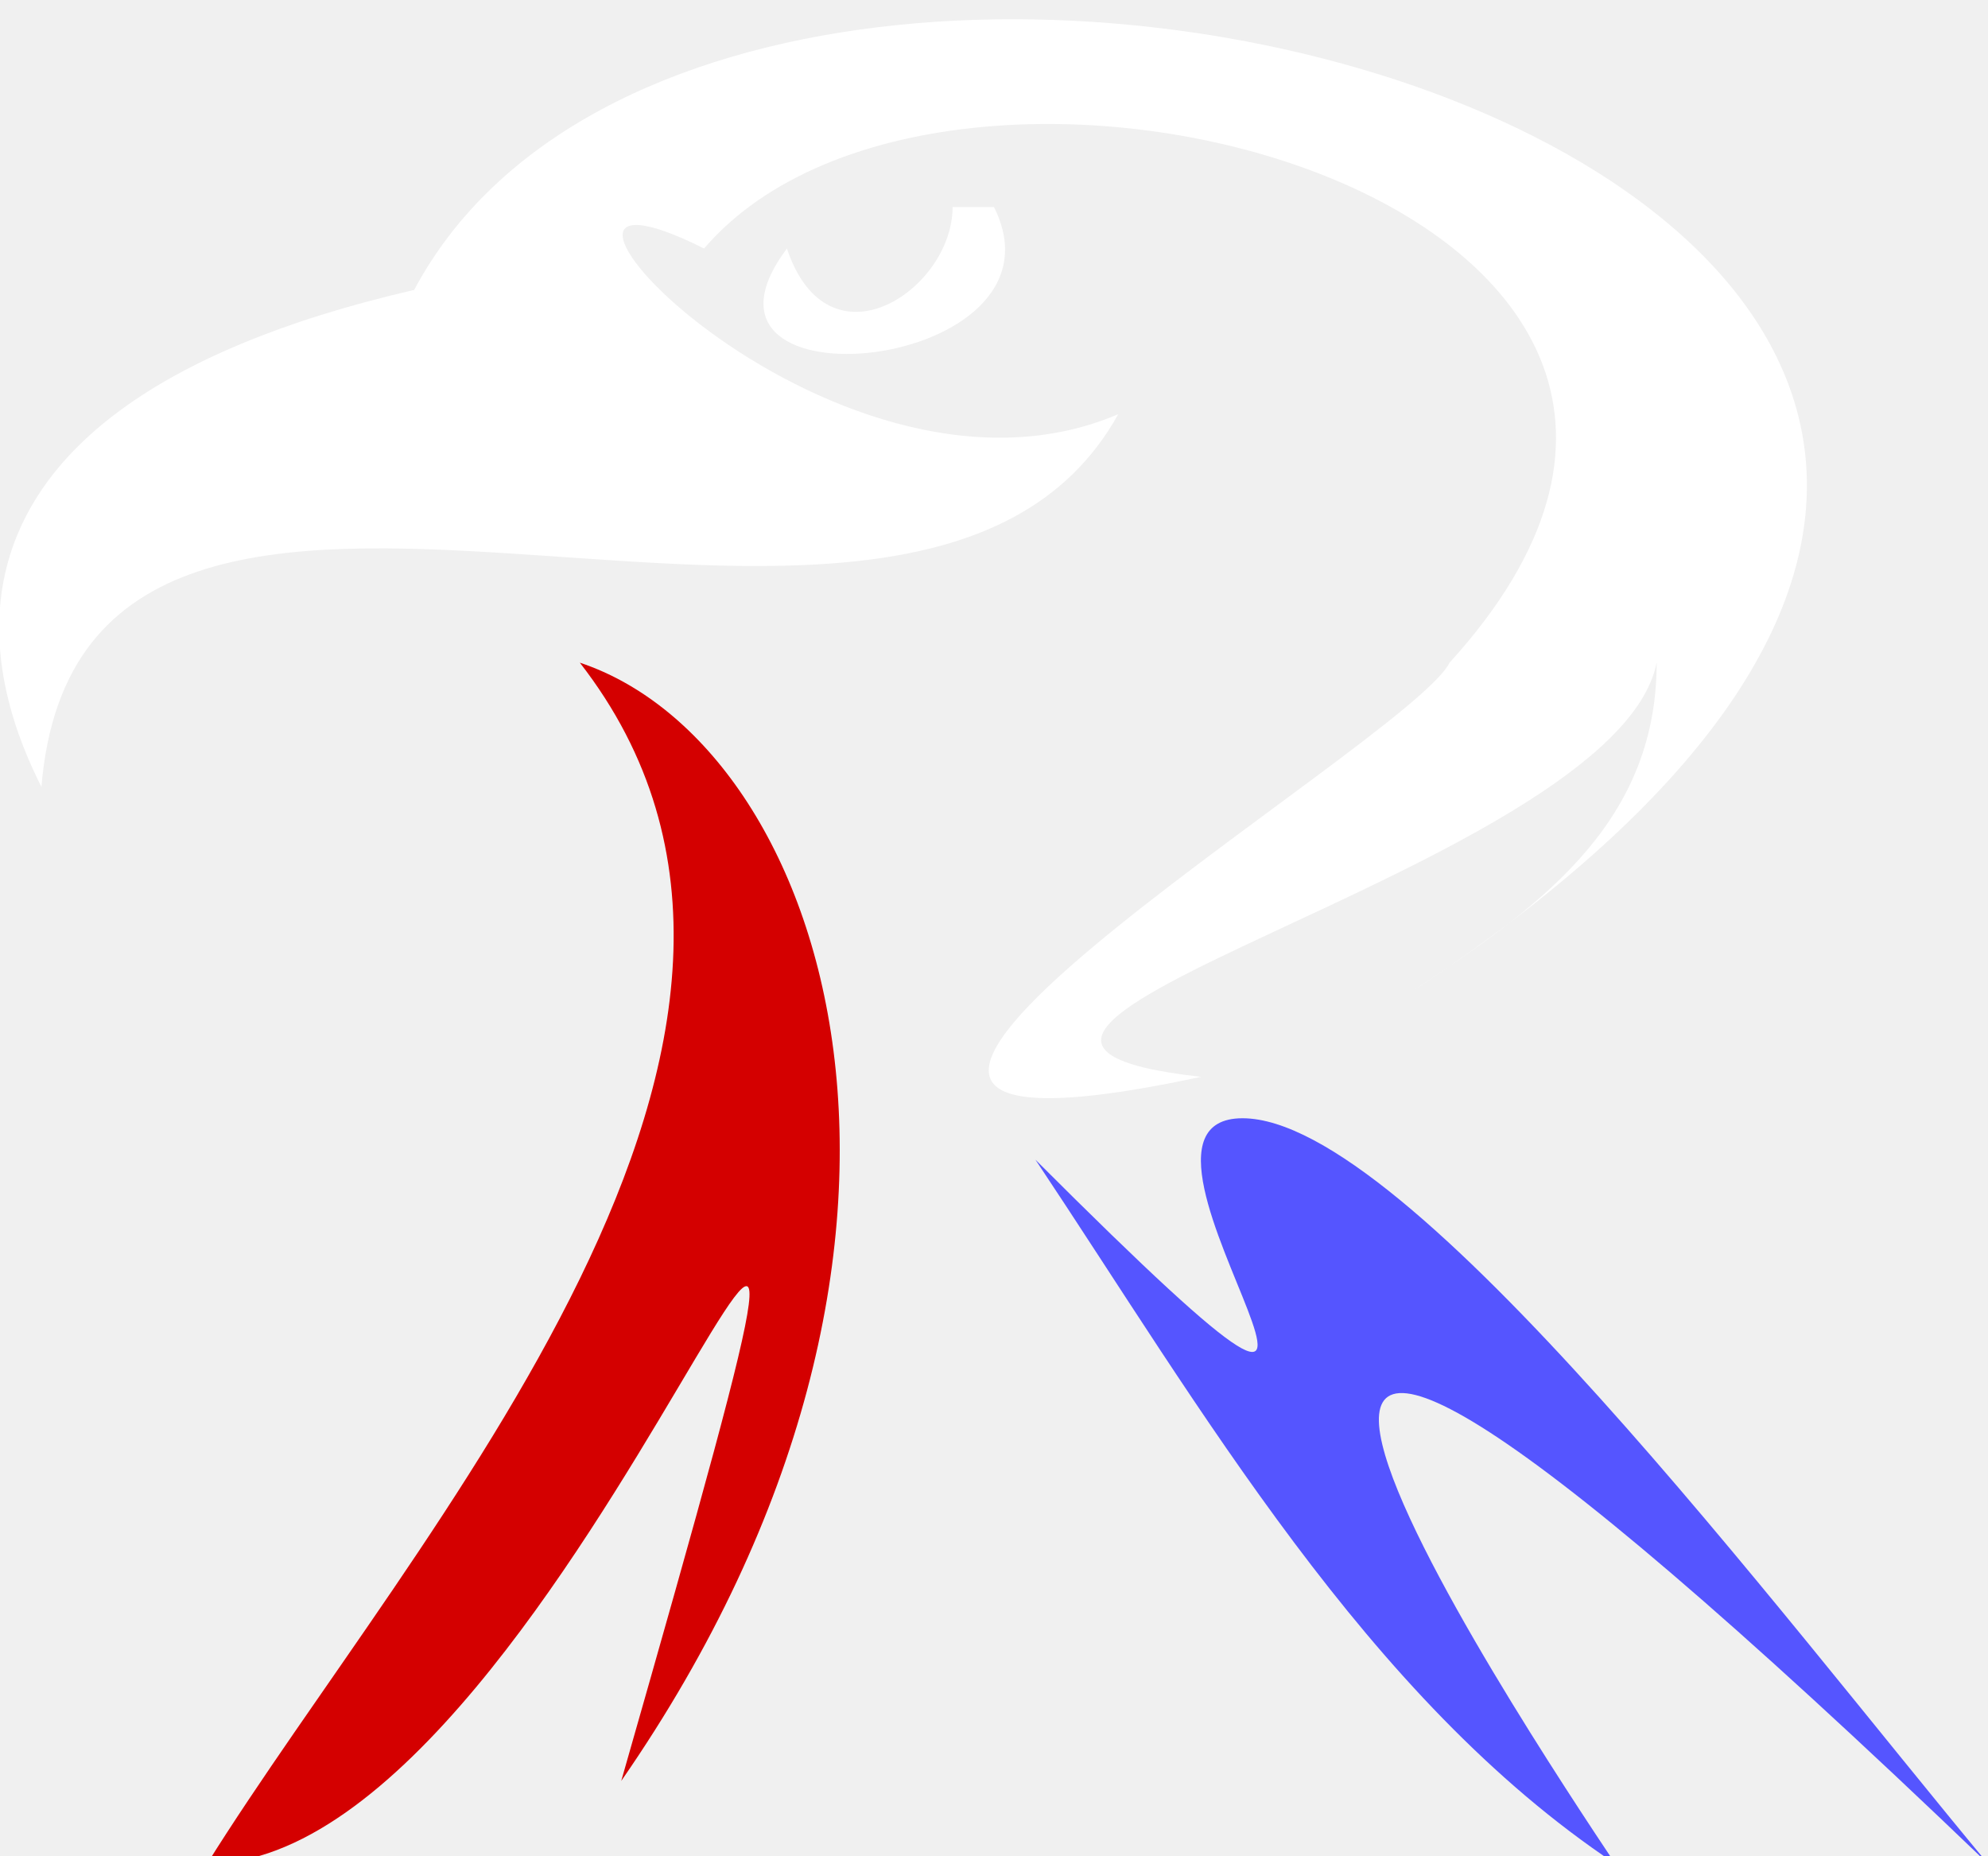
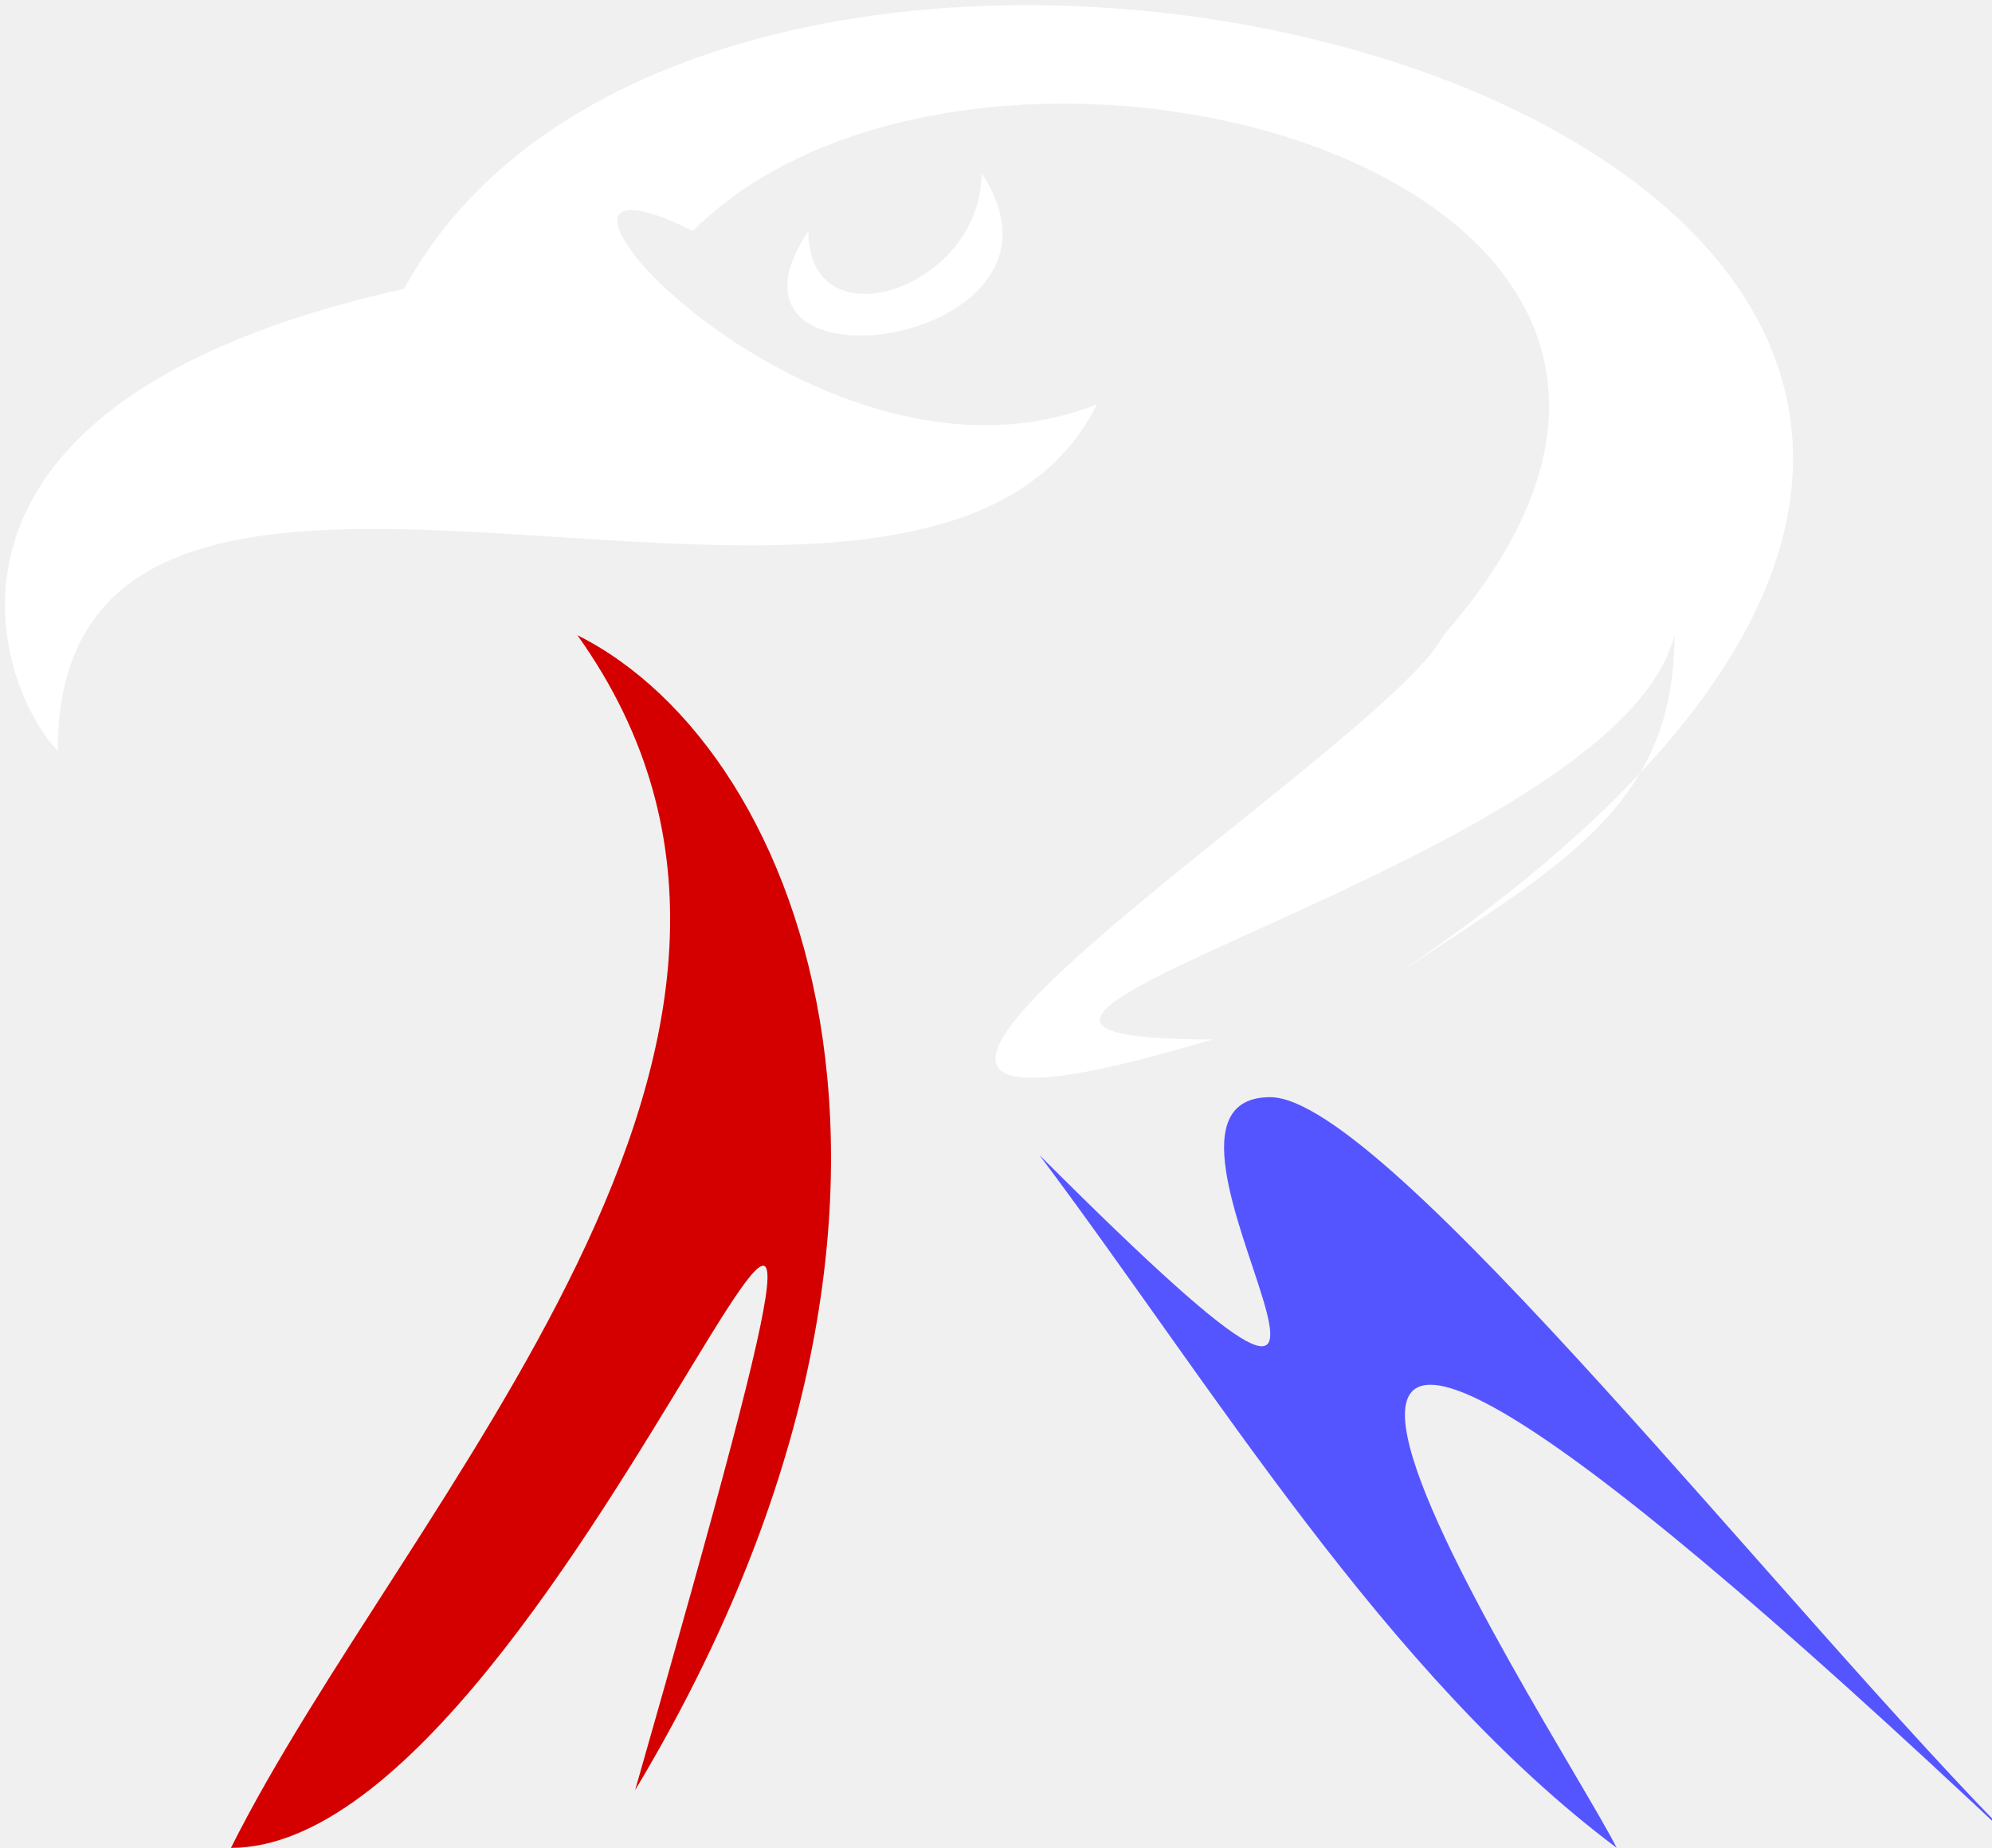
- <svg xmlns="http://www.w3.org/2000/svg" width="48" height="44.8">
-   <path d="M30 27c-4 0 6 12-5 1 4 6 8 13 14 17-2-3-16-24 9 0-5-6-14-18-18-18Z" style="fill:#55f;stroke-width:.035" />
-   <path d="M14 16c7 9-4 21-9 29 9 0 18-30 10-2 9-13 5-25-1-27Z" style="fill:#d40000;stroke-width:.035" />
-   <path d="M24 5h-1c0 2-3 4-4 1-3 4 7 3 5-1z" style="fill:#fff;stroke-width:.035" />
-   <path d="M10 7C-3 10 0 17 1 19c1-12 21 0 26-9-7 3-16-7-10-4 6-7 28-1 18 10-1 2-20 13-6 10-9-1 10-5 11-10 0 4-3 6-6 8C63 5 18-8 10 7Z" style="fill:#fff;stroke-width:.035" />
+ <svg xmlns="http://www.w3.org/2000/svg" width="34.5" height="32">
+   <path d="M22 19c-3 0 4 9-4 1 3 4 6 9 10 12-1-2-11-17 7 0-4-4-11-13-13-13Z" style="fill:#55f;stroke-width:.025" />
+   <path d="M10 11c5 7-3 15-6 21 6 0 13-22 7-1 6-10 3-18-1-20Z" style="fill:#d40000;stroke-width:.025" />
+   <path d="M17 3c0 2-3 3-3 1-2 3 5 2 3-1z" style="fill:#fff;stroke-width:.025" />
+   <path d="M7 5c-9 2-7 7-6 8 0-8 15 0 18-6-5 2-11-5-7-3 5-5 20-1 13 7-1 2-14 10-4 7-7 0 7-3 8-7 0 3-2 4-5 6C45 3 13-6 7 5Z" style="fill:#fff;stroke-width:.025" />
</svg>
